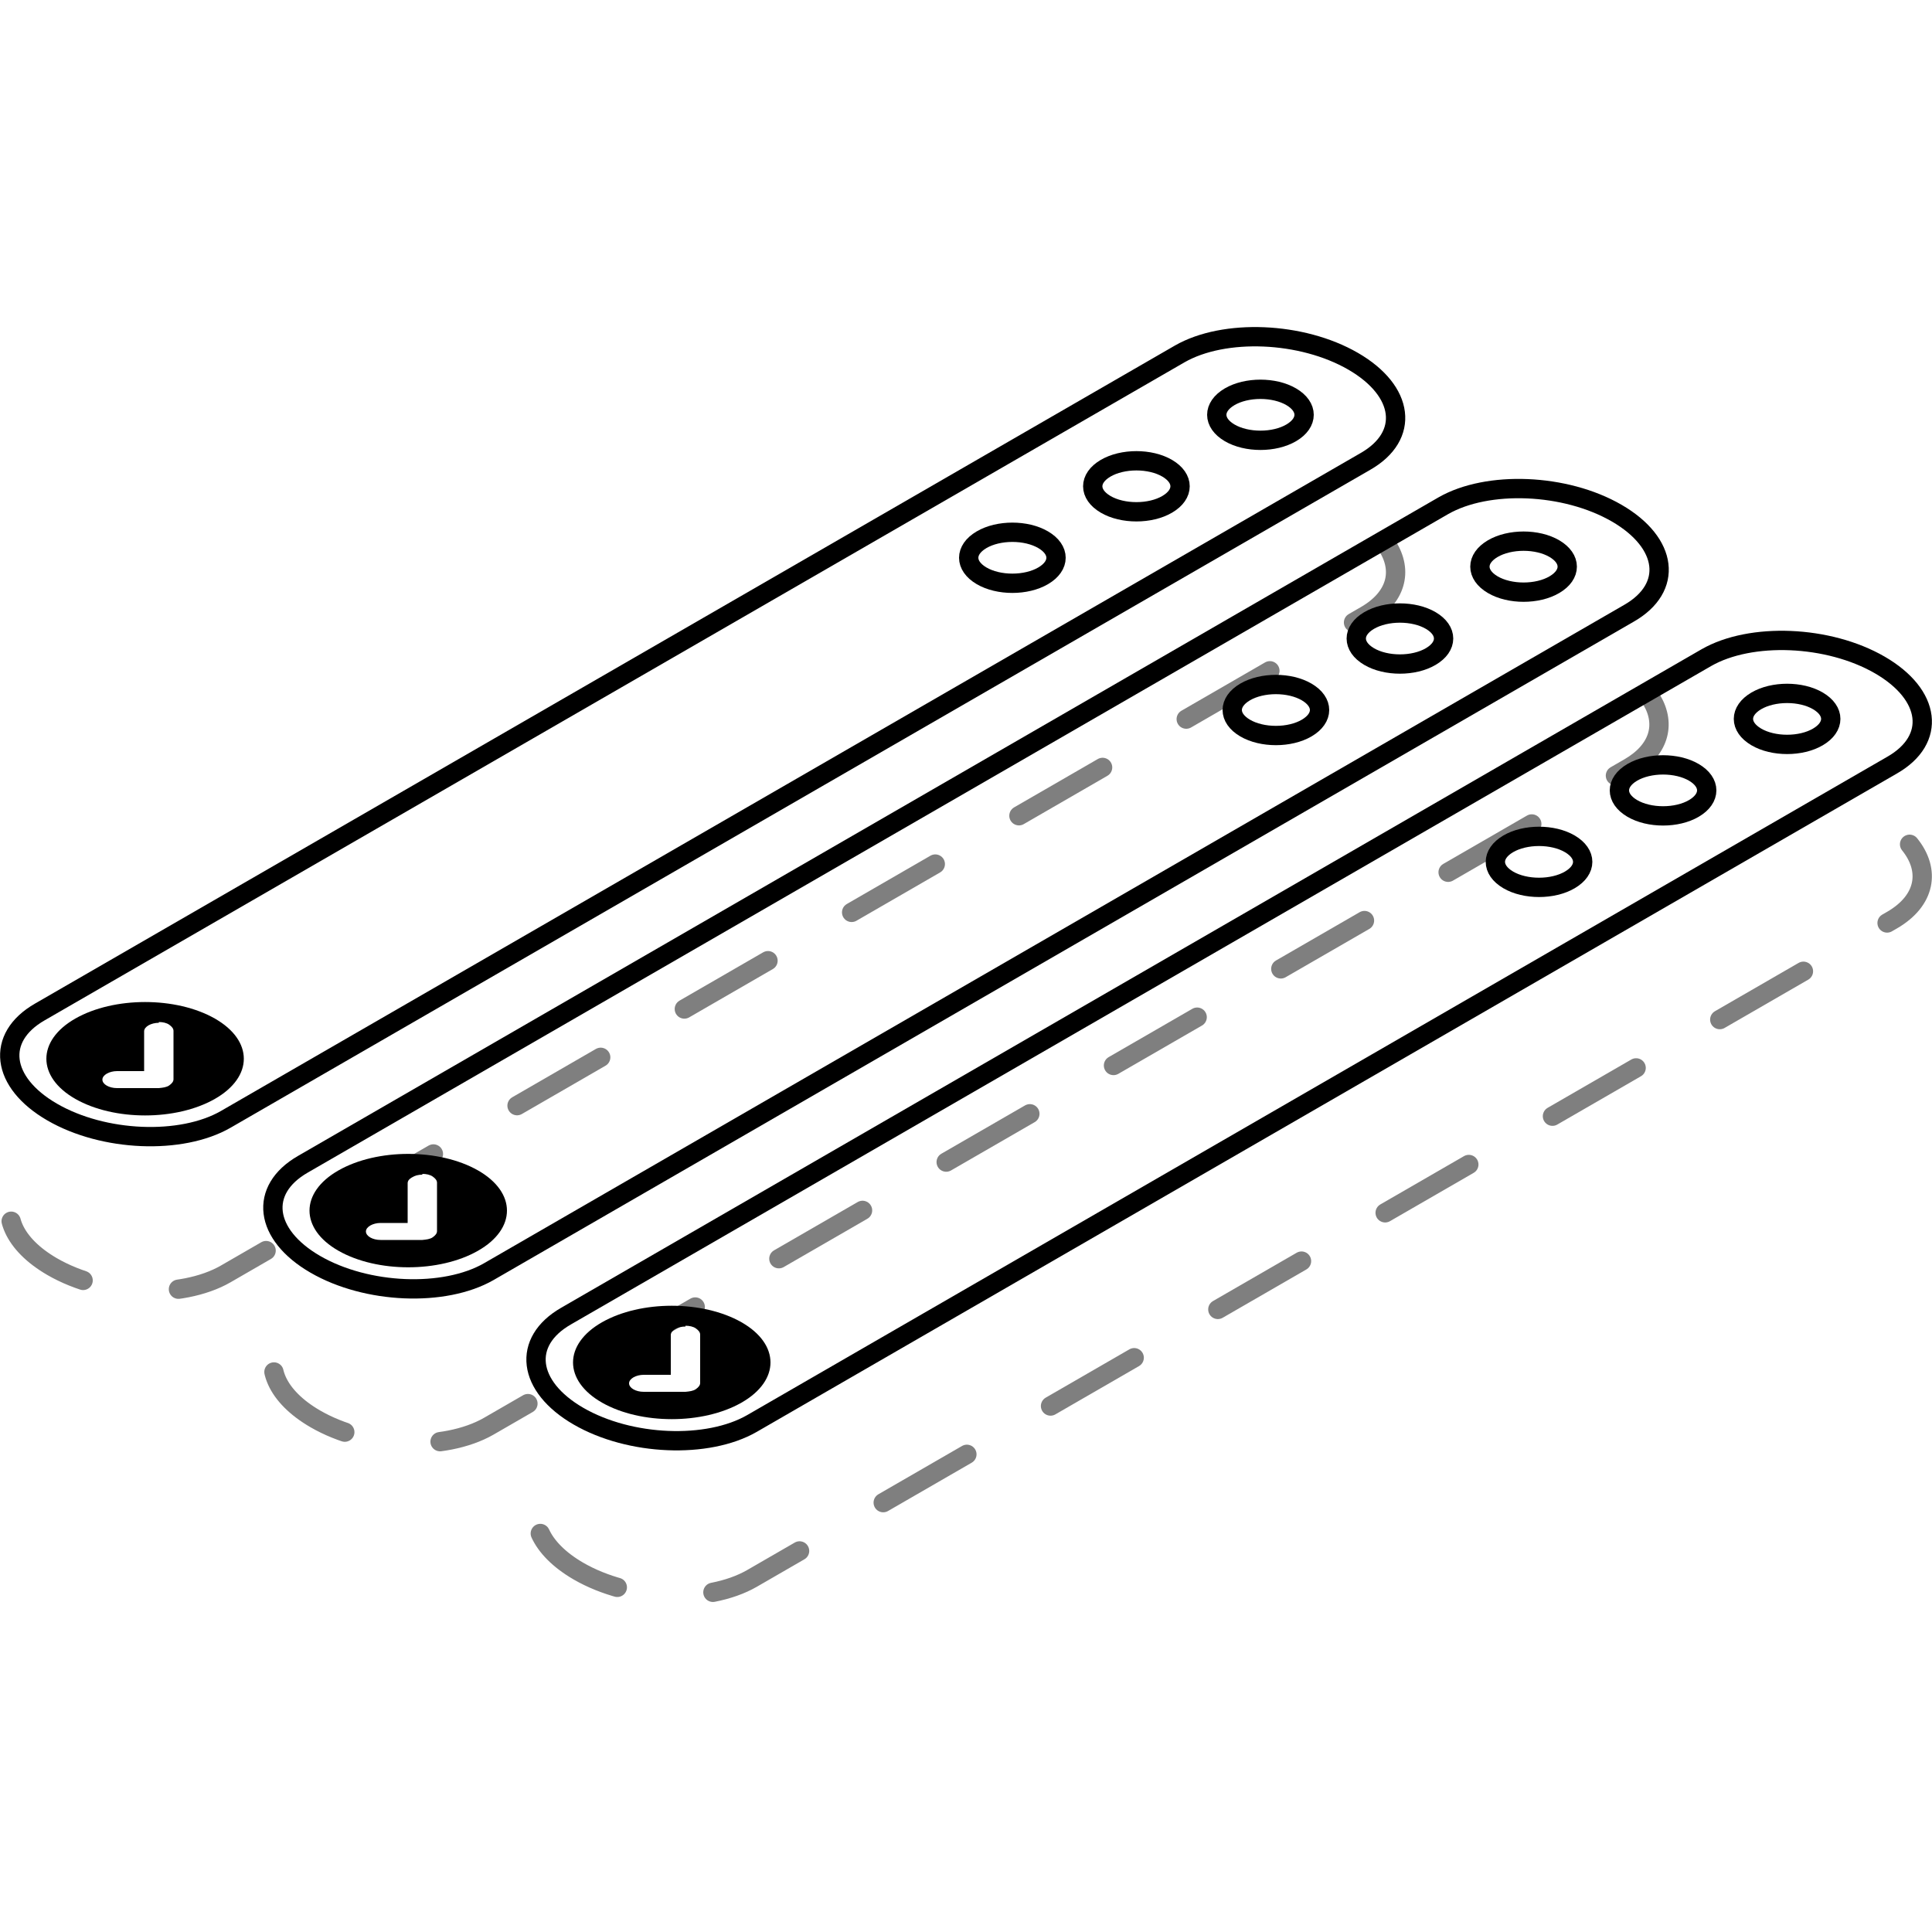
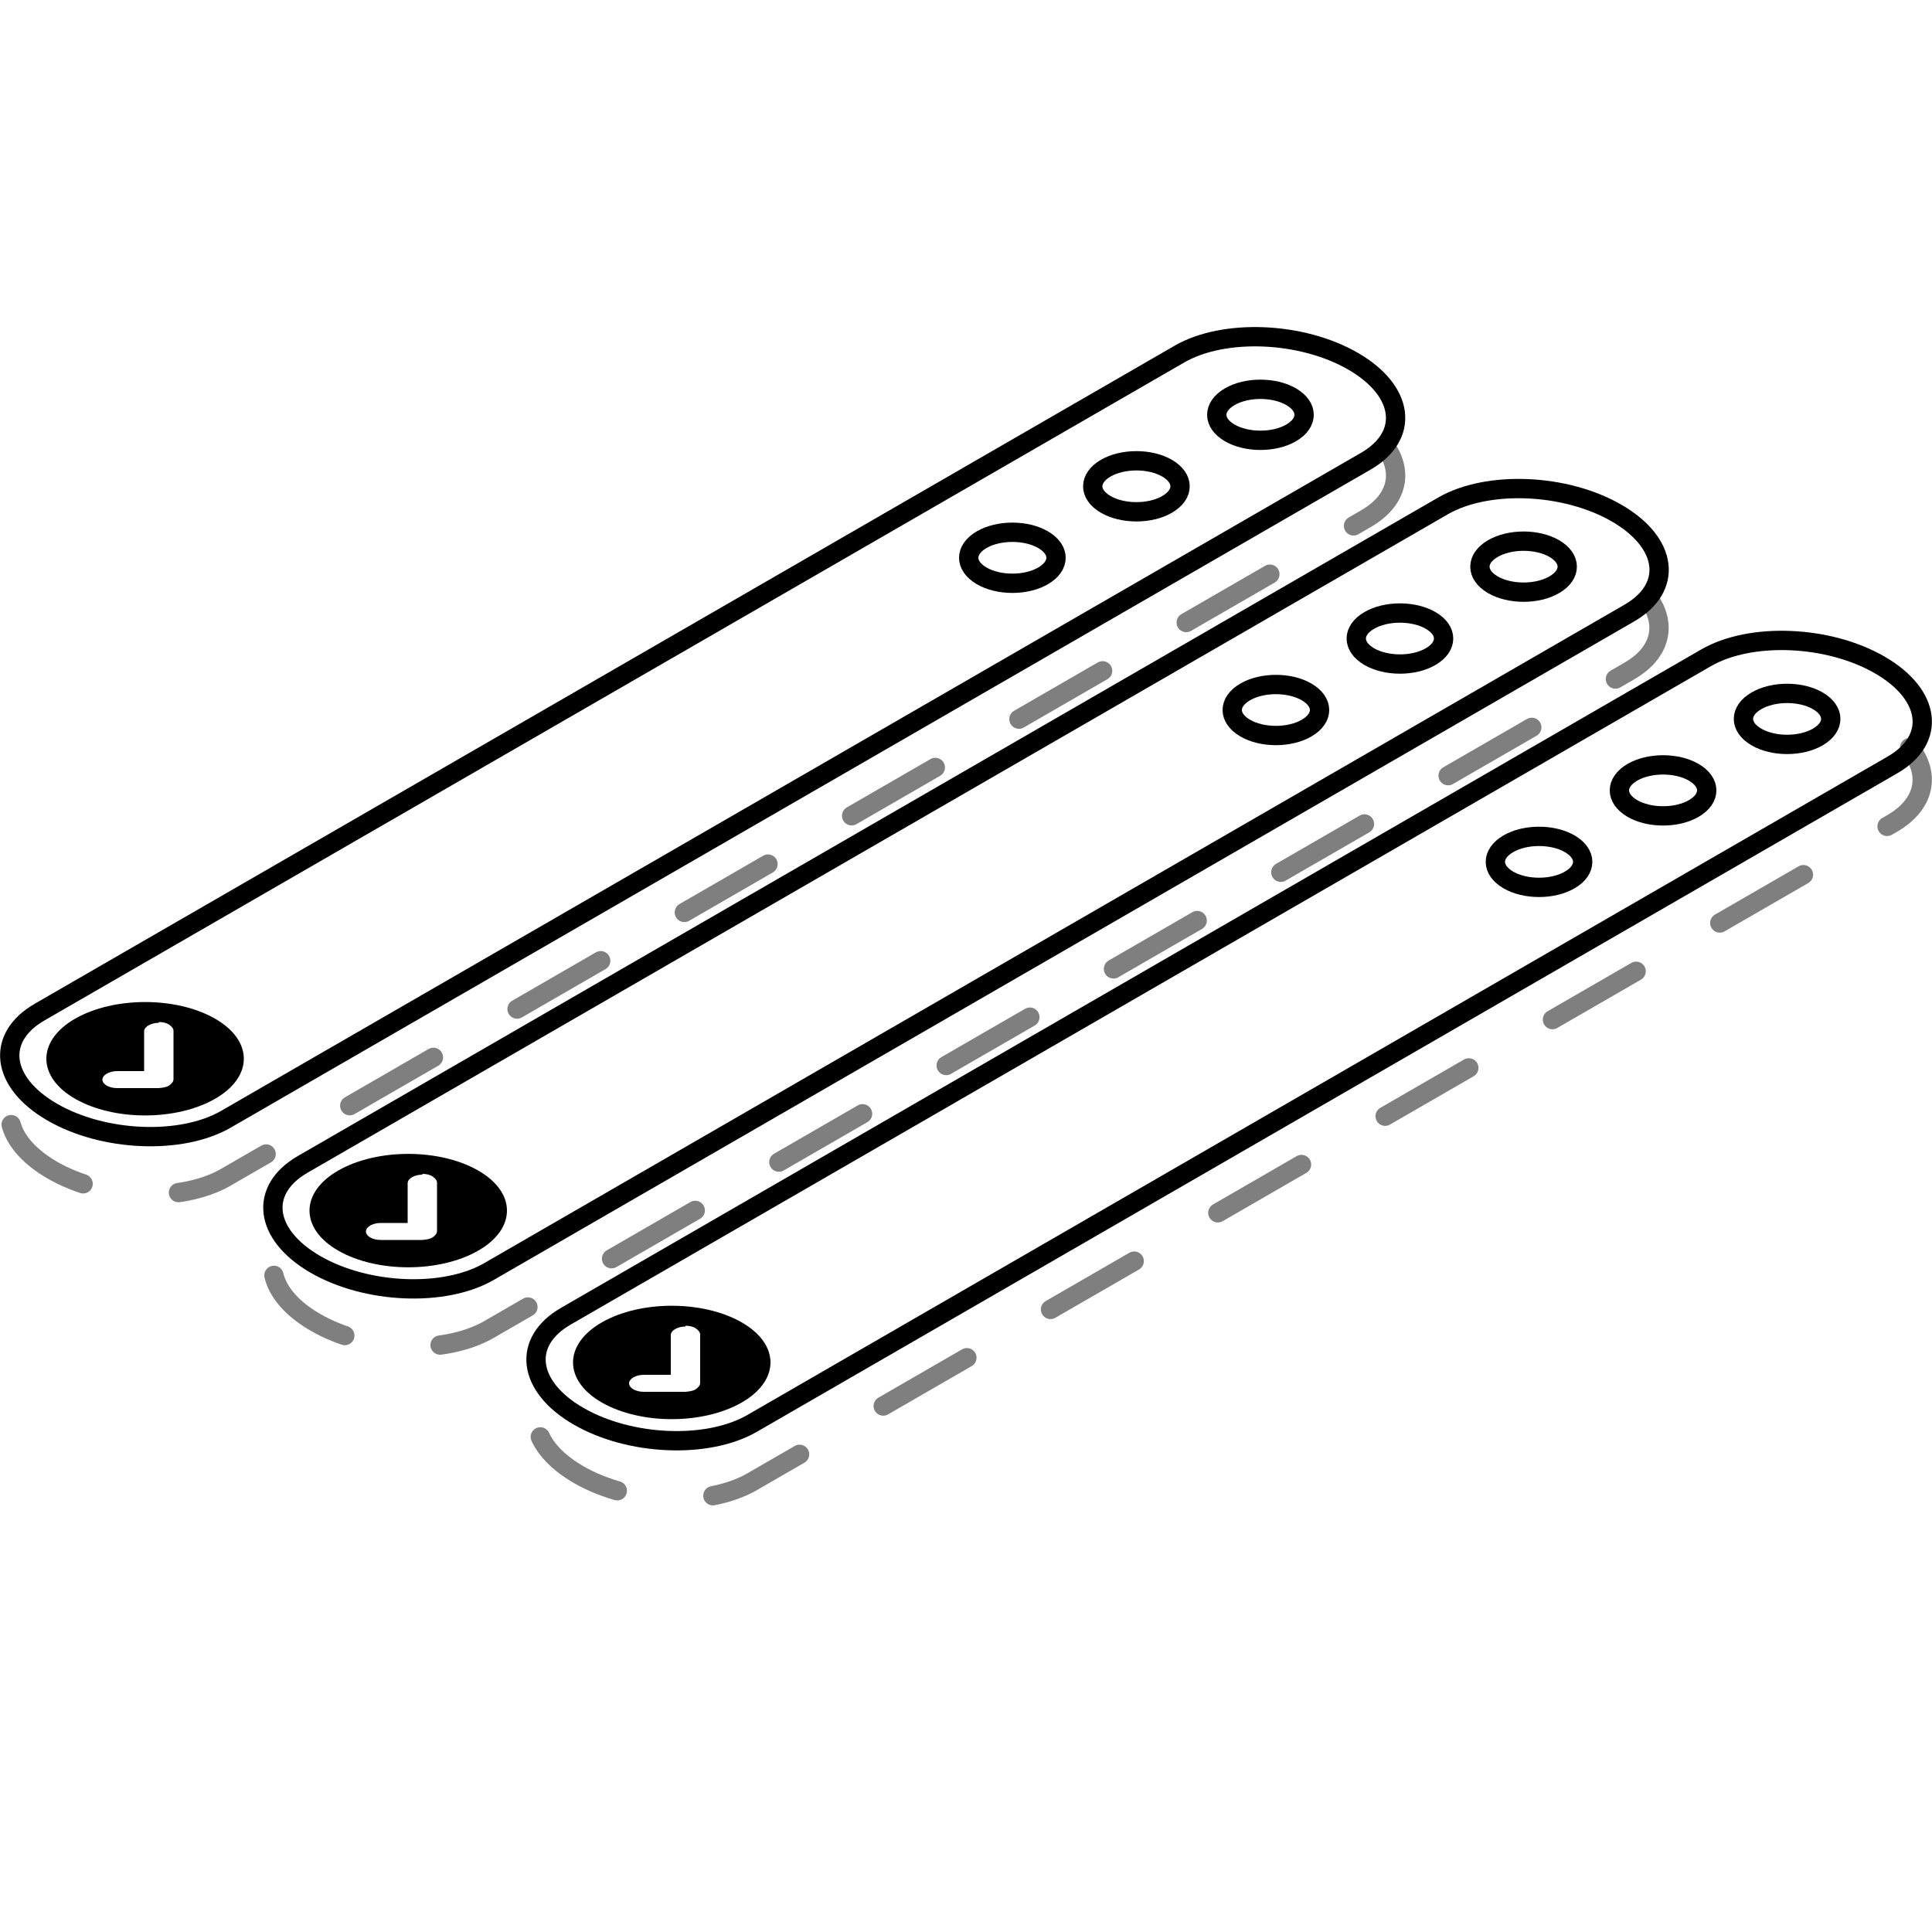
<svg xmlns="http://www.w3.org/2000/svg" viewBox="0 0 50 50" width="100%" height="100%" fill="none" stroke="currentColor" stroke-width="0.5">
  <g transform="translate(0 8.46)">
    <path d="M42.16,7.41L12.65,24.45c-1.15.66-3.16.58-4.49-.19h0c-1.33-.77-1.47-1.93-.32-2.59L37.35,4.63c1.15-.66,3.16-.58,4.49.19h0c1.33.77,1.47,1.93.32,2.59Z" stroke-linecap="round" stroke-linejoin="round" />
    <path fill="currentColor" stroke="none" fill-rule="evenodd" d="M8.76,21.83c1-.57,2.61-.57,3.61,0s1,1.51,0,2.08-2.61.57-3.61,0-1-1.51,0-2.08ZM10.93,21.92c.1,0,.2.02.27.07s.11.1.11.16v1.25c0,.06-.04.11-.11.16s-.17.06-.27.07h-1.08c-.21,0-.38-.1-.38-.22,0-.12.18-.22.38-.22h.7s0-1.03,0-1.03c0-.12.18-.22.38-.22Z" />
    <path d="M40.23,5.74c.44.26.44.67,0,.93s-1.16.26-1.6,0-.44-.67,0-.93,1.16-.26,1.6,0Z" stroke-linecap="round" stroke-linejoin="round" />
    <path d="M37.03,7.6c.44.26.44.67,0,.93s-1.16.26-1.6,0-.44-.67,0-.93,1.16-.26,1.6,0Z" stroke-linecap="round" stroke-linejoin="round" />
    <path d="M33.82,9.45c.44.26.44.67,0,.93s-1.16.26-1.6,0-.44-.67,0-.93,1.16-.26,1.6,0Z" stroke-linecap="round" stroke-linejoin="round" />
    <path d="M35.34,3.48L5.84,20.51c-1.15.66-3.16.58-4.49-.19h0c-1.33-.77-1.47-1.93-.32-2.59L30.53.7c1.15-.66,3.16-.58,4.49.19h0c1.33.77,1.47,1.93.32,2.59Z" stroke-linecap="round" stroke-linejoin="round" />
    <path fill="currentColor" stroke="none" fill-rule="evenodd" d="M1.95,17.9c1-.57,2.61-.57,3.61,0s1,1.51,0,2.08-2.61.57-3.61,0-1-1.51,0-2.08ZM4.11,17.99c.1,0,.2.02.27.07s.11.1.11.16v1.25c0,.06-.04.11-.11.16s-.17.06-.27.07h-1.08c-.21,0-.38-.1-.38-.22,0-.12.18-.22.38-.22h.7s0-1.03,0-1.03c0-.12.18-.22.38-.22Z" />
    <path d="M33.42,1.81c.44.26.44.67,0,.93s-1.16.26-1.6,0-.44-.67,0-.93,1.16-.26,1.6,0Z" stroke-linecap="round" stroke-linejoin="round" />
    <path d="M30.21,3.66c.44.26.44.67,0,.93s-1.16.26-1.6,0-.44-.67,0-.93,1.16-.26,1.6,0Z" stroke-linecap="round" stroke-linejoin="round" />
    <path d="M27,5.51c.44.26.44.67,0,.93s-1.16.26-1.6,0-.44-.67,0-.93,1.16-.26,1.6,0Z" stroke-linecap="round" stroke-linejoin="round" />
    <path d="M48.97,11.34l-29.51,17.04c-1.15.66-3.16.58-4.49-.19h0c-1.33-.77-1.47-1.93-.32-2.59l29.51-17.04c1.15-.66,3.16-.58,4.49.19h0c1.33.77,1.47,1.93.32,2.59Z" stroke-linecap="round" stroke-linejoin="round" />
    <path fill="currentColor" stroke="none" fill-rule="evenodd" d="M15.58,25.76c1-.57,2.61-.57,3.61,0s1,1.51,0,2.08-2.61.57-3.61,0-1-1.51,0-2.08ZM17.74,25.85c.1,0,.2.02.27.07s.11.1.11.16v1.25c0,.06-.04.11-.11.16s-.17.06-.27.07h-1.08c-.21,0-.38-.1-.38-.22,0-.12.18-.22.38-.22h.7s0-1.03,0-1.03c0-.12.18-.22.38-.22Z" />
    <path d="M47.05,9.68c.44.26.44.67,0,.93s-1.16.26-1.6,0-.44-.67,0-.93,1.16-.26,1.6,0Z" stroke-linecap="round" stroke-linejoin="round" />
    <path d="M43.84,11.53c.44.26.44.67,0,.93s-1.16.26-1.6,0-.44-.67,0-.93,1.16-.26,1.6,0Z" stroke-linecap="round" stroke-linejoin="round" />
    <path d="M40.63,13.38c.44.26.44.67,0,.93s-1.16.26-1.6,0-.44-.67,0-.93,1.16-.26,1.6,0Z" stroke-linecap="round" stroke-linejoin="round" />
-     <path d="M42.75,9.66c.37.63.19,1.3-.59,1.75L12.65,28.45c-1.15.66-3.16.58-4.49-.19h0c-1-.58-1.33-1.37-.94-2.01" stroke-linecap="round" stroke-linejoin="round" stroke-dasharray="2.5" opacity="0.5" />
-     <path d="M35.91,5.68c.4.64.23,1.33-.57,1.79L5.84,24.51c-1.15.66-3.16.58-4.49-.19h0c-1-.58-1.33-1.37-.94-2.01" stroke-linecap="round" stroke-linejoin="round" stroke-dasharray="2.5" opacity="0.5" />
-     <path d="M49.42,13.39c.55.68.41,1.46-.45,1.96l-29.51,17.04c-1.15.66-3.16.58-4.49-.19h0c-1-.58-1.33-1.37-.94-2.01" stroke-linecap="round" stroke-linejoin="round" stroke-dasharray="2.5" opacity="0.5" />
+     <g transform="translate(0 -2.5)">
+       <path d="M42.75,9.66c.37.63.19,1.3-.59,1.75L12.65,28.45c-1.15.66-3.16.58-4.49-.19h0c-1-.58-1.33-1.37-.94-2.01" stroke-linecap="round" stroke-linejoin="round" stroke-dasharray="2.5" opacity="0.5" />
+       <path d="M35.91,5.68c.4.64.23,1.33-.57,1.79L5.84,24.51c-1.15.66-3.16.58-4.49-.19h0c-1-.58-1.33-1.37-.94-2.01" stroke-linecap="round" stroke-linejoin="round" stroke-dasharray="2.5" opacity="0.5" />
+       <path d="M49.42,13.39c.55.68.41,1.46-.45,1.96l-29.51,17.04c-1.15.66-3.16.58-4.49-.19h0c-1-.58-1.33-1.37-.94-2.01" stroke-linecap="round" stroke-linejoin="round" stroke-dasharray="2.5" opacity="0.5" />
+     </g>
  </g>
</svg>
